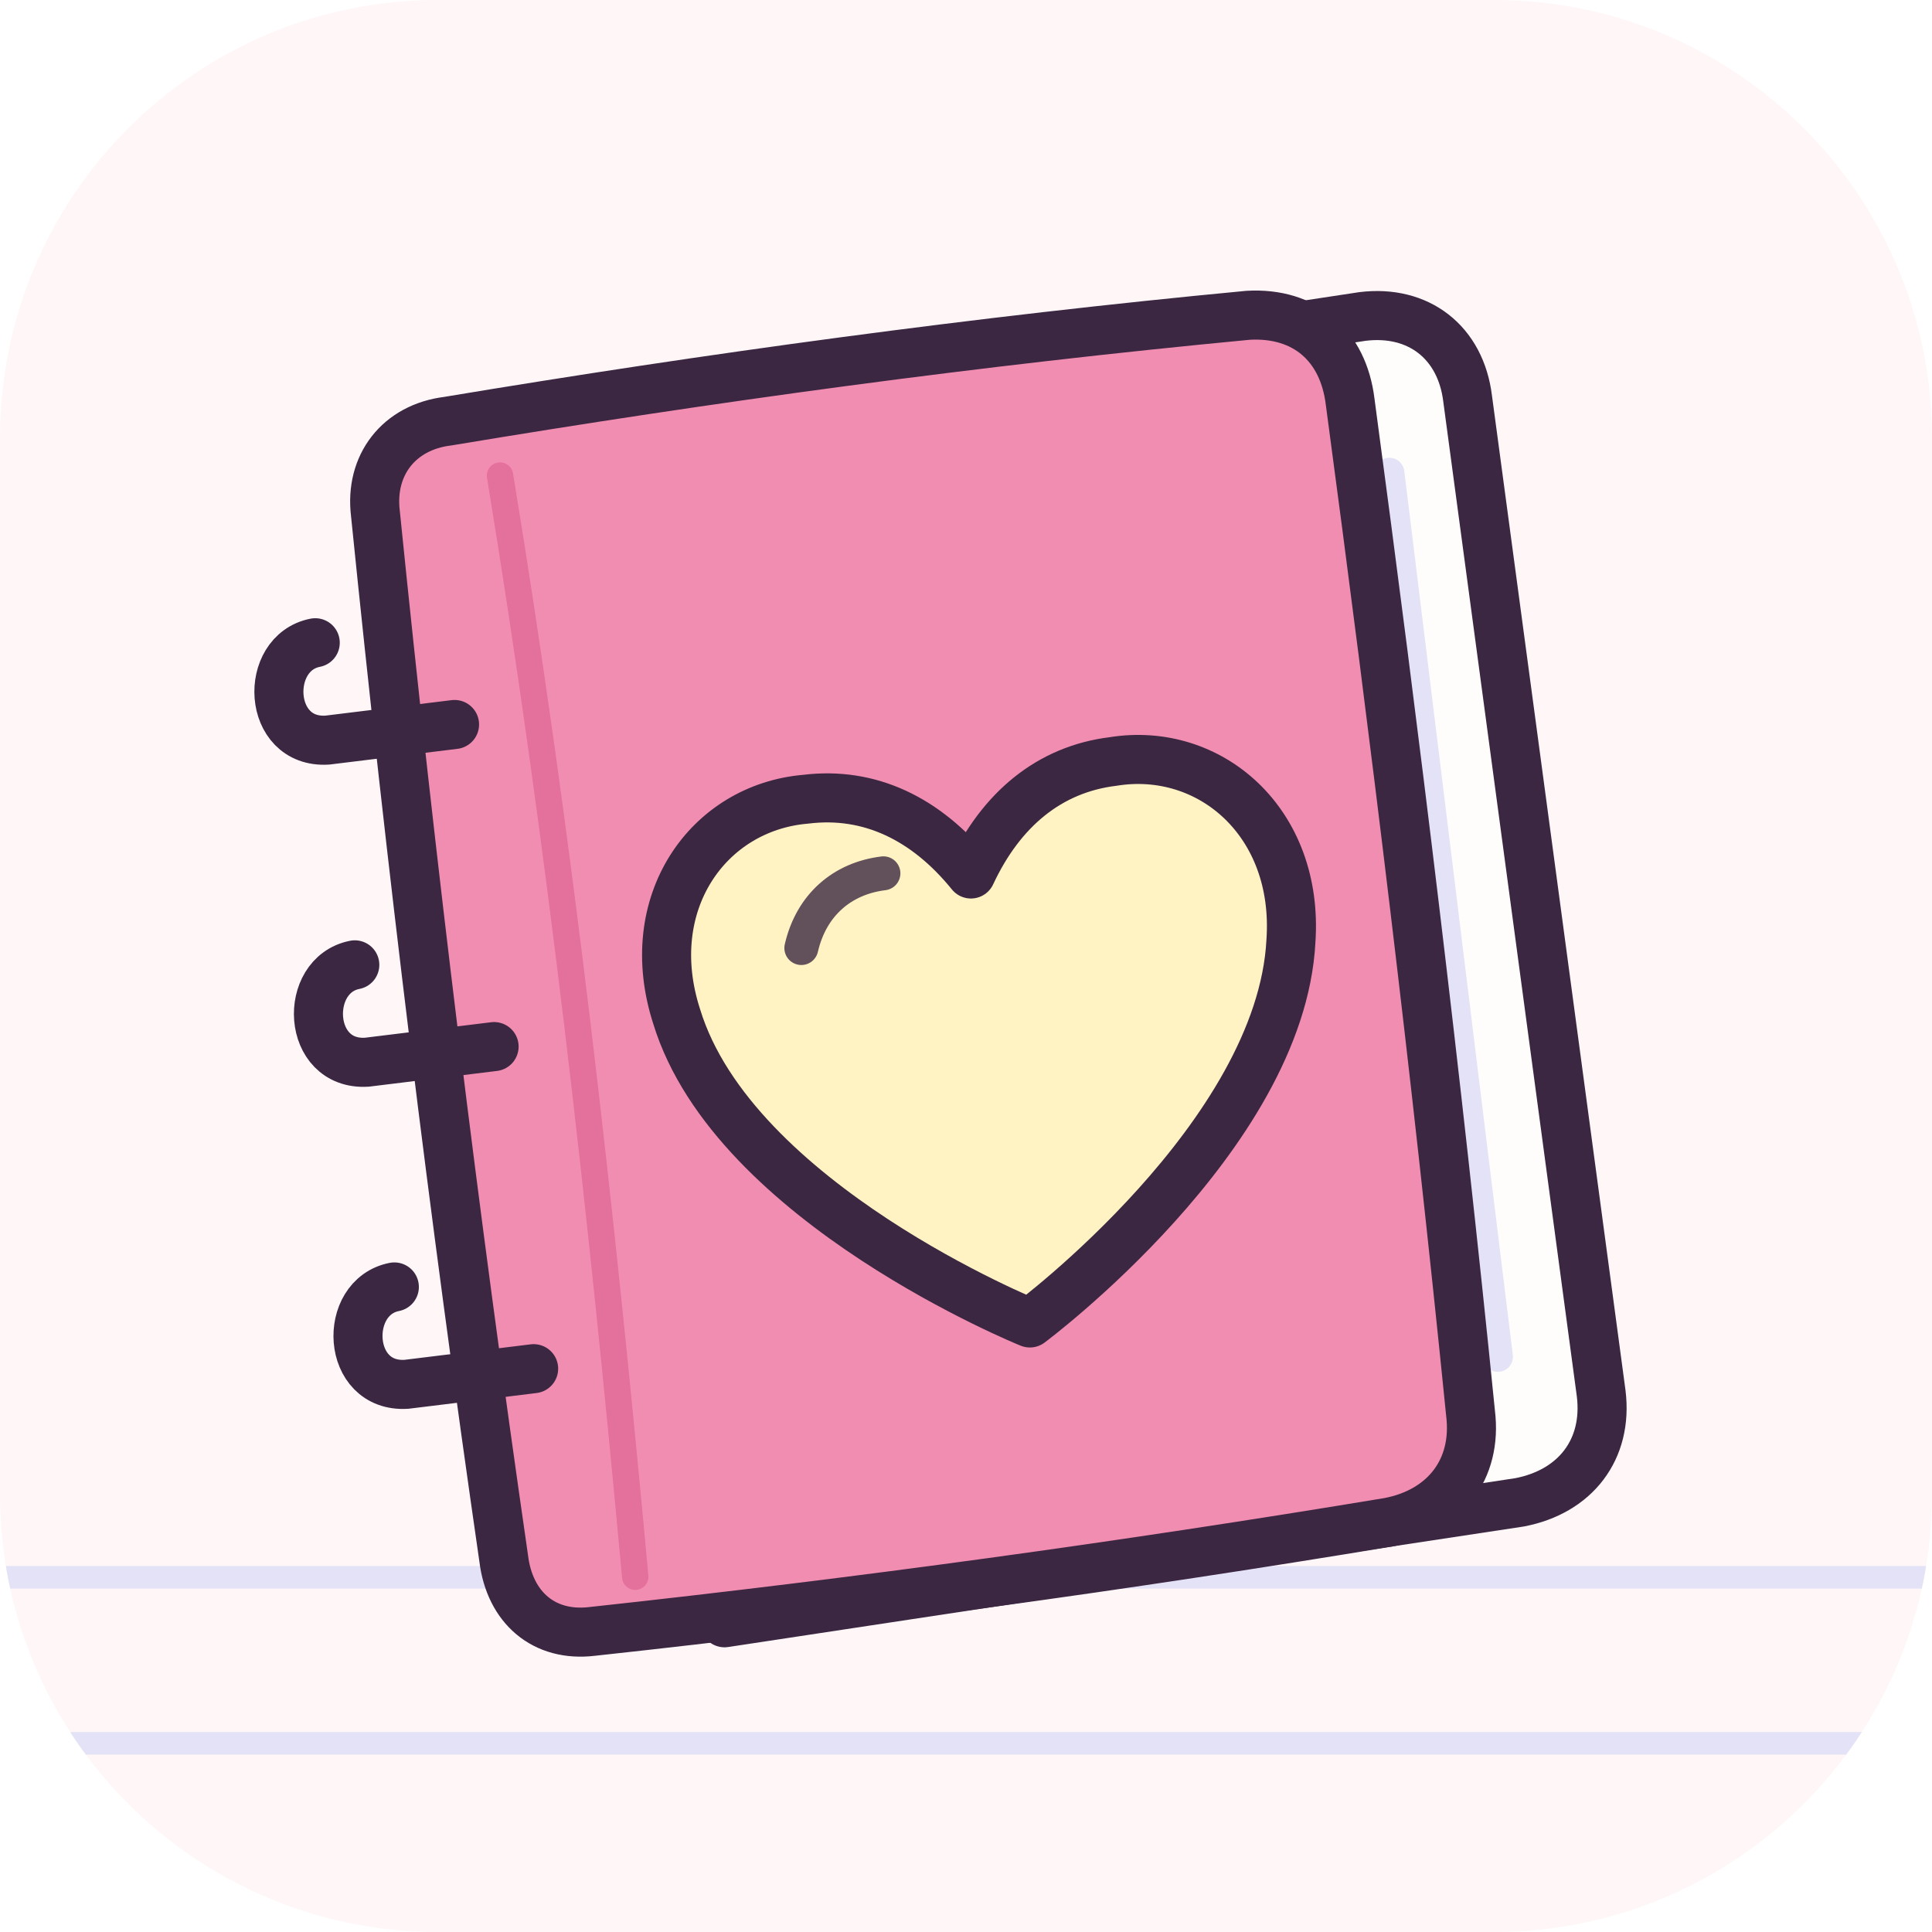
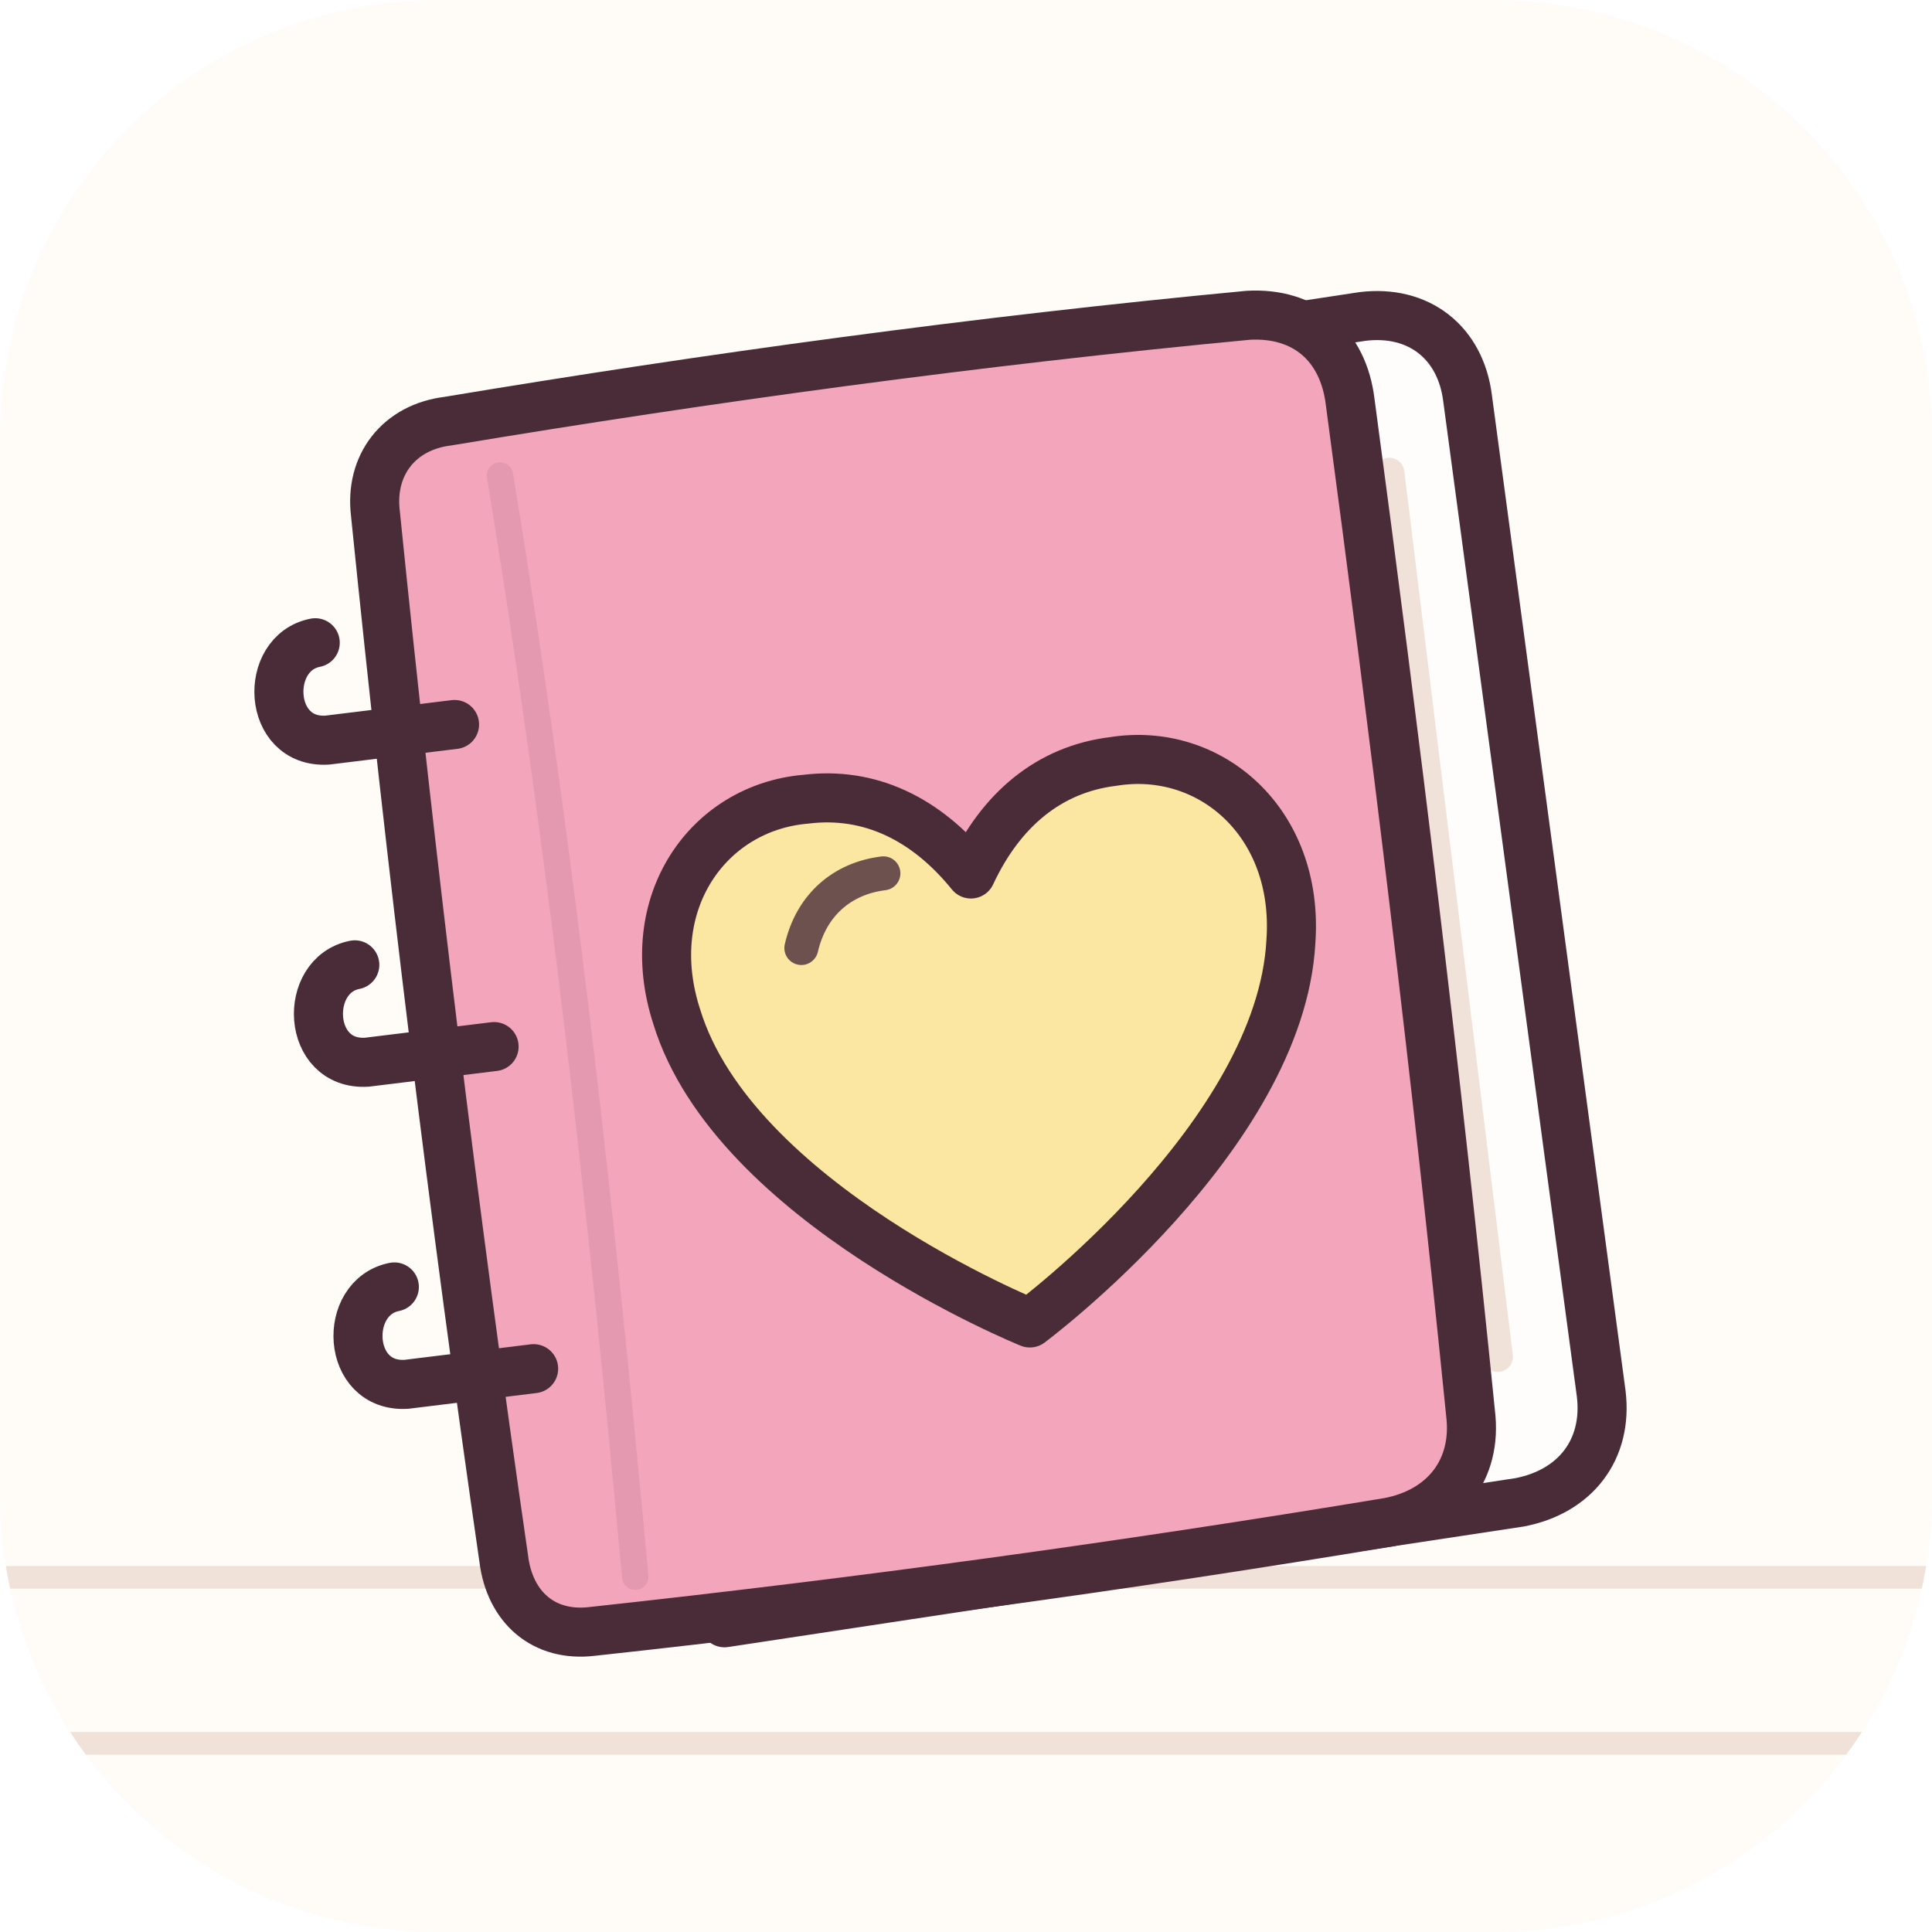
<svg xmlns="http://www.w3.org/2000/svg" viewBox="0 0 512 512">
  <clipPath id="r">
    <rect width="512" height="512" rx="116" />
  </clipPath>
-   <rect width="512" height="512" rx="116" fill="#FFF6F7" />
-   <g clip-path="url(#r)" stroke="#E4E2F6" stroke-width="6">
+   <rect width="512" height="512" rx="116" fill="#FFFBF7" />
+   <g clip-path="url(#r)" stroke="#F0E1D9" stroke-width="6">
    <path d="M0 418h512" />
    <path d="M0 462h512" />
  </g>
  <g transform="rotate(-7 256 262)">
-     <path d="M170 104 382 98c15 0 25 10 25 25l3 266c0 15-10 25-25 26l-213 6Z" fill="#FFFDFB" stroke="#3B2741" stroke-width="13" stroke-linejoin="round" />
-     <path d="M384 140v236" stroke="#E4E2F6" stroke-width="8" stroke-linecap="round" />
-     <path d="M138 96c70-3 142-4 214-2 15 1 24 11 24 26 1 90 1 180-1 270 0 15-10 25-25 26-71 3-142 4-213 3-13 0-21-9-21-22-2-92-2-185 0-279 0-13 9-22 22-22Z" fill="#F28DB2" stroke="#3B2741" stroke-width="13" stroke-linejoin="round" />
-     <path d="M150 112c4 98 3 196 0 294" stroke="#D9578A" stroke-width="7" stroke-linecap="round" opacity="0.55" />
-     <g fill="none" stroke="#3B2741" stroke-width="13" stroke-linecap="round">
+     <path d="M170 104 382 98c15 0 25 10 25 25l3 266c0 15-10 25-25 26l-213 6Z" fill="#FFFDFB" stroke="#4A2C39" stroke-width="13" stroke-linejoin="round" />
+     <path d="M384 140v236" stroke="#F0E1D9" stroke-width="8" stroke-linecap="round" />
+     <path d="M138 96c70-3 142-4 214-2 15 1 24 11 24 26 1 90 1 180-1 270 0 15-10 25-25 26-71 3-142 4-213 3-13 0-21-9-21-22-2-92-2-185 0-279 0-13 9-22 22-22Z" fill="#F3A5BC" stroke="#4A2C39" stroke-width="13" stroke-linejoin="round" />
+     <path d="M150 112c4 98 3 196 0 294" stroke="#D98FA5" stroke-width="7" stroke-linecap="round" opacity="0.55" />
+     <g fill="none" stroke="#4A2C39" stroke-width="13" stroke-linecap="round">
      <path d="M96 150c-14 1-16 25 0 26h34" />
      <path d="M96 236c-14 1-16 25 0 26h34" />
      <path d="M96 322c-14 1-16 25 0 26h34" />
    </g>
-     <path d="M262 352s-74-41-83-92c-6-31 15-54 41-53 17 0 31 9 41 25 10-16 24-25 41-25 26-1 47 22 41 53-9 51-81 92-81 92Z" fill="#FFF3C4" stroke="#3B2741" stroke-width="13" stroke-linejoin="round" />
-     <path d="M214 246c4-11 13-17 24-17" fill="none" stroke="#3B2741" stroke-width="9" stroke-linecap="round" opacity="0.8" />
+     <path d="M262 352s-74-41-83-92c-6-31 15-54 41-53 17 0 31 9 41 25 10-16 24-25 41-25 26-1 47 22 41 53-9 51-81 92-81 92Z" fill="#FBE6A2" stroke="#4A2C39" stroke-width="13" stroke-linejoin="round" />
+     <path d="M214 246c4-11 13-17 24-17" fill="none" stroke="#4A2C39" stroke-width="9" stroke-linecap="round" opacity="0.8" />
  </g>
</svg>
